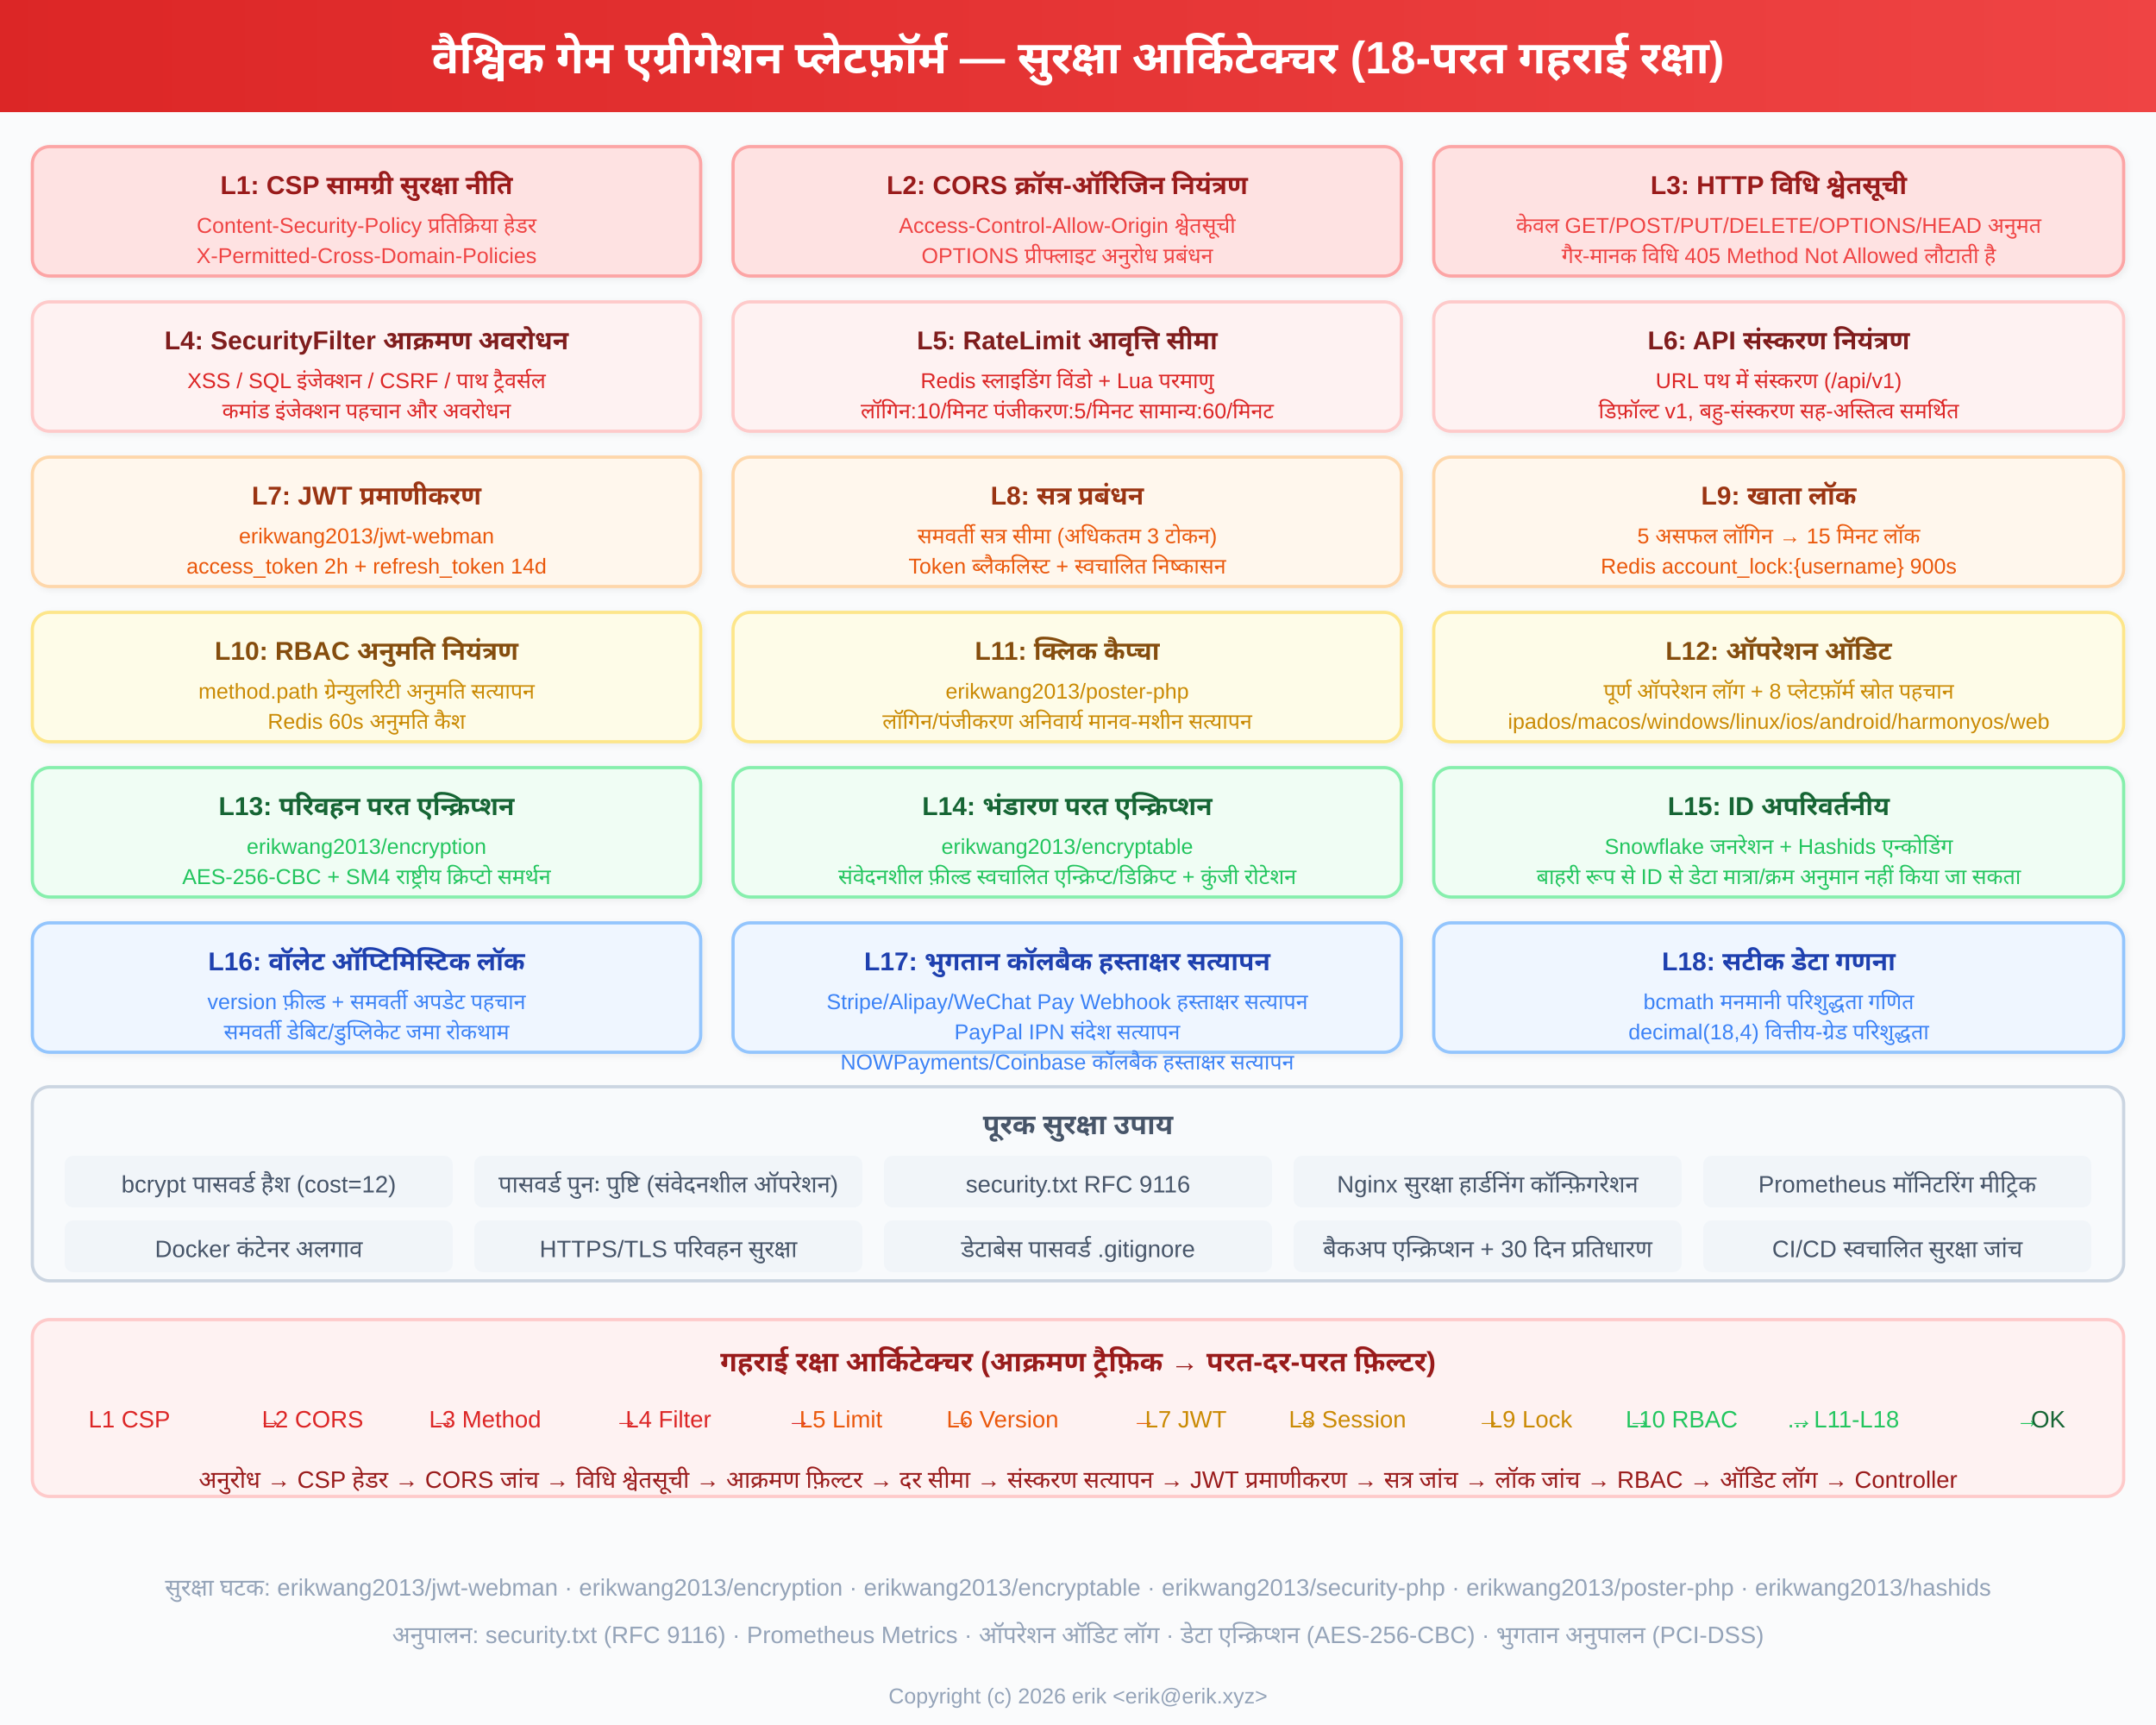
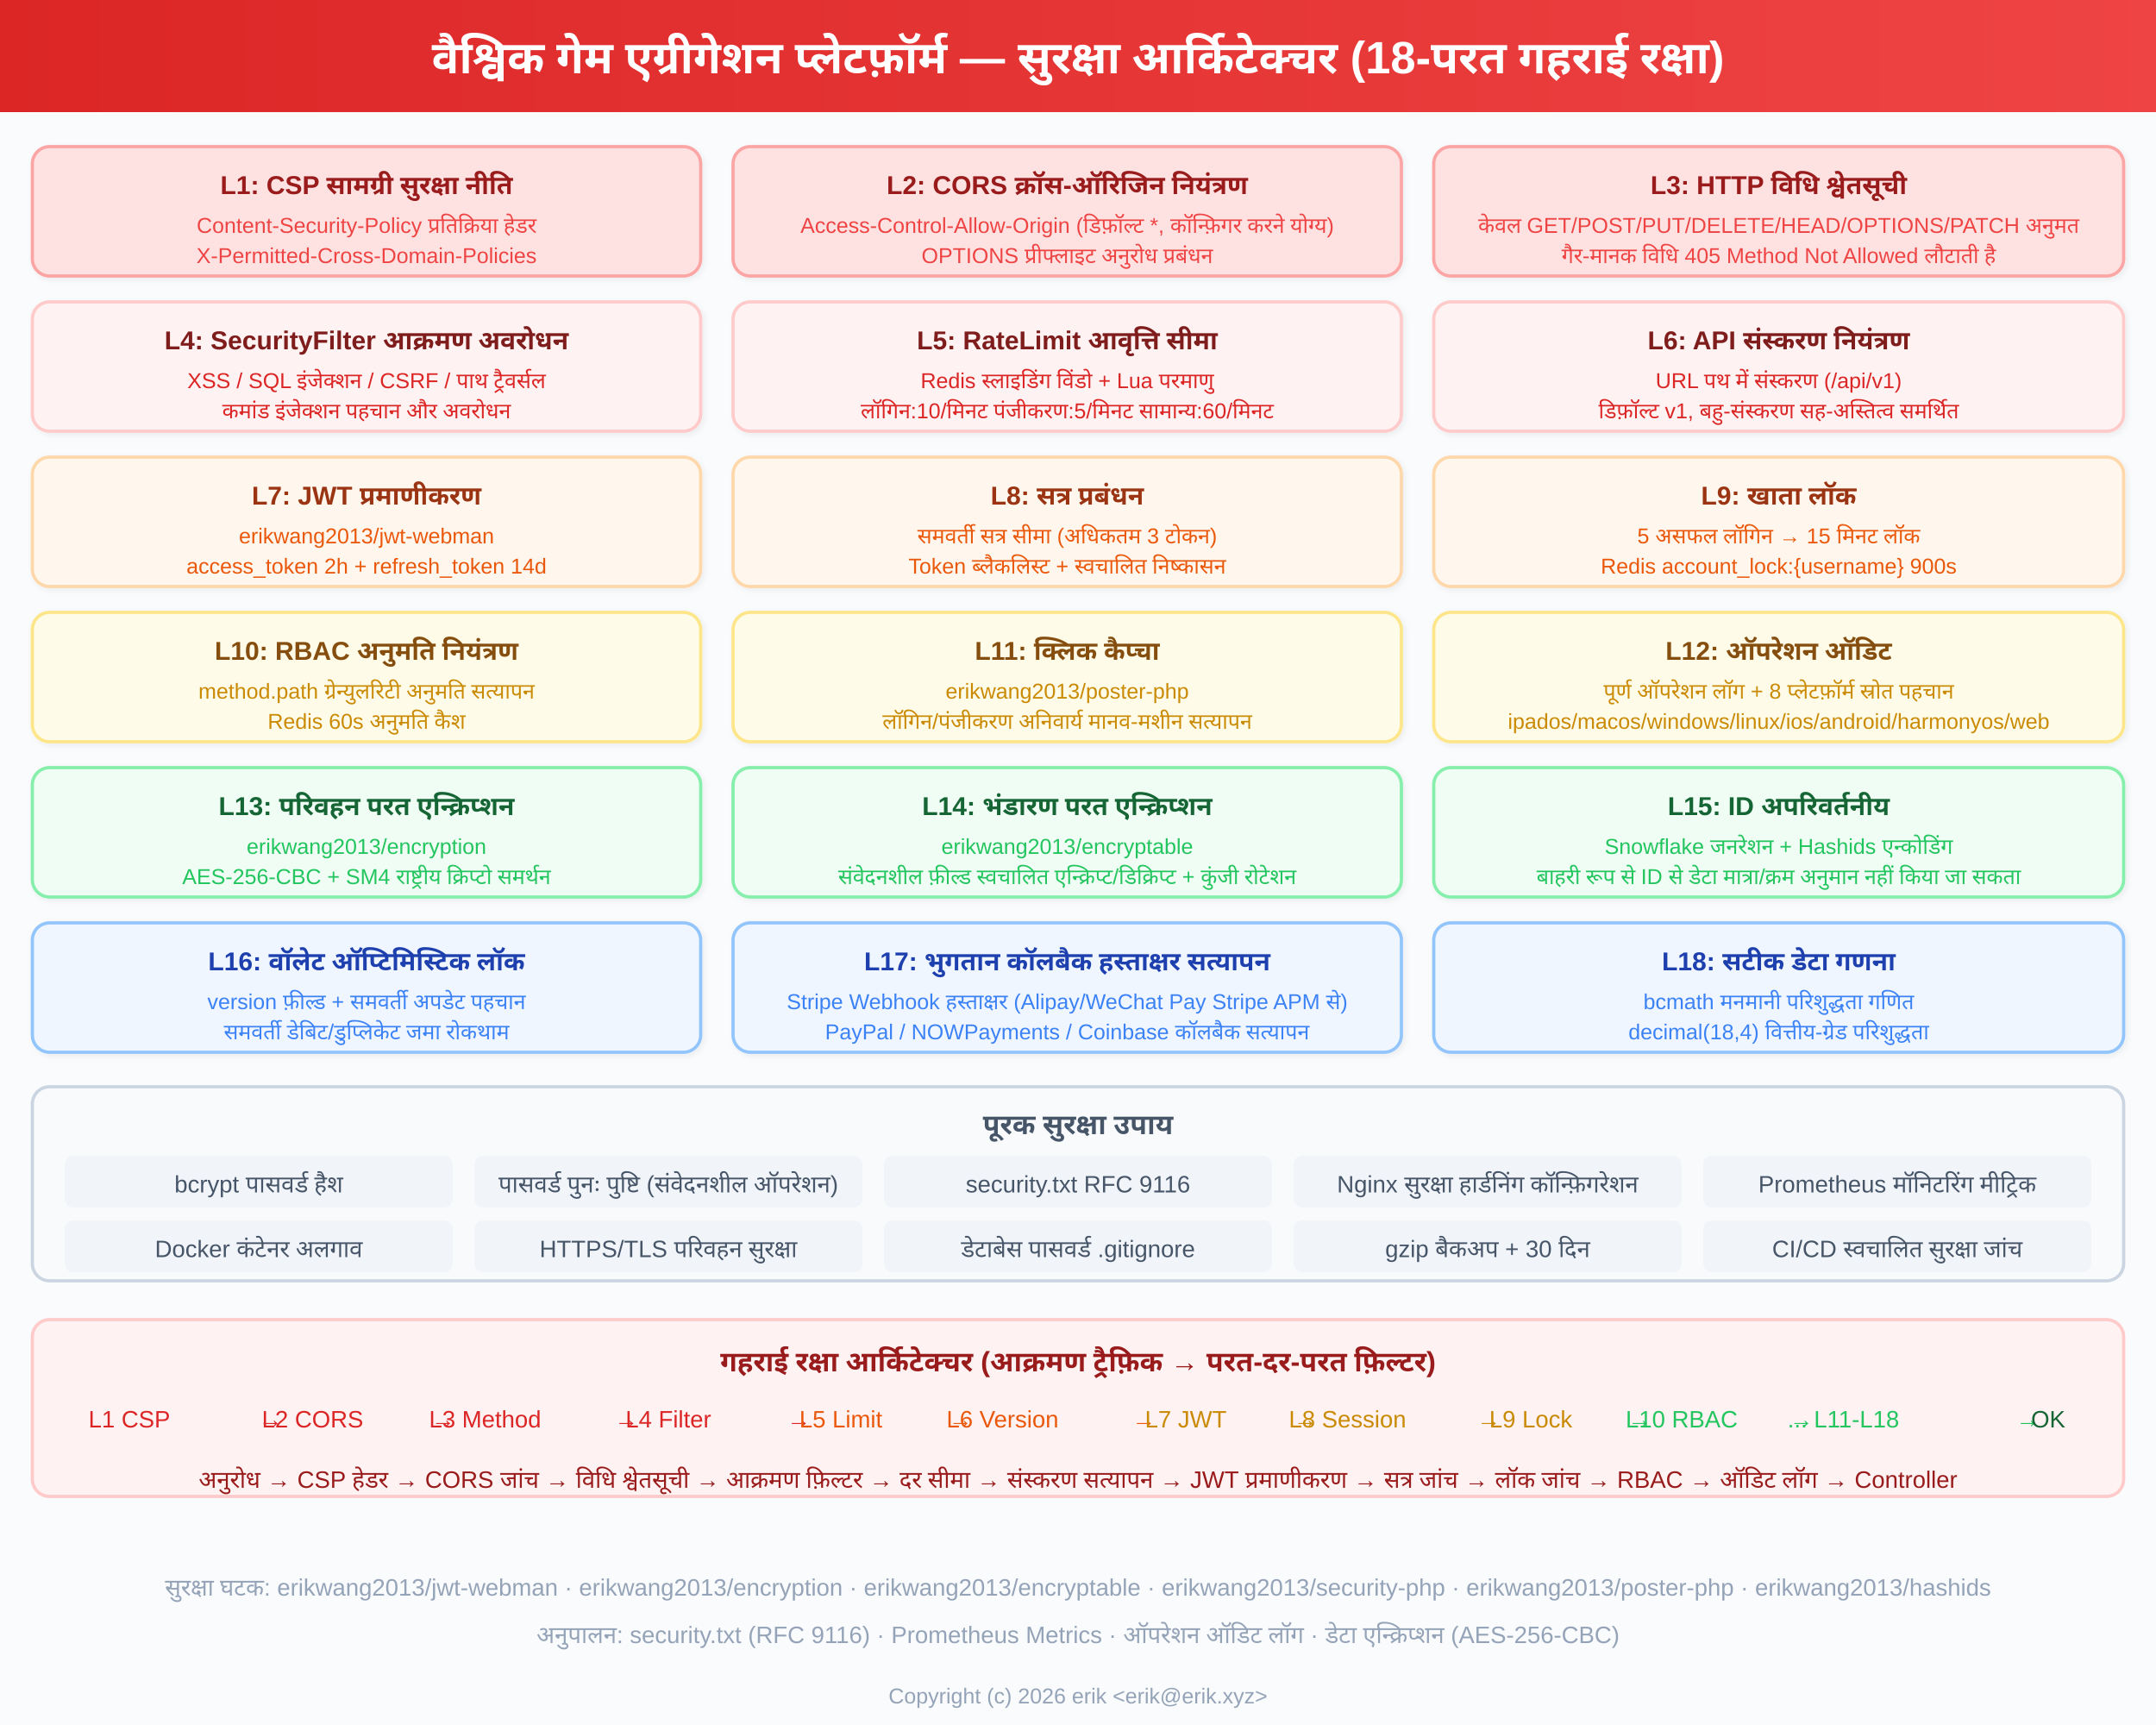
<svg xmlns="http://www.w3.org/2000/svg" viewBox="0 0 1000 800" font-family="Arial, 'Noto Sans SC', 'Noto Sans Devanagari', sans-serif">
  <defs>
    <linearGradient id="hd" x1="0" y1="0" x2="1" y2="0">
      <stop offset="0%" stop-color="#dc2626" />
      <stop offset="100%" stop-color="#ef4444" />
    </linearGradient>
    <filter id="sh">
      <feDropShadow dx="1" dy="1" stdDeviation="1.5" flood-opacity=".06" />
    </filter>
  </defs>
  <rect width="1000" height="800" fill="#fafbfc" />
  <rect x="0" y="0" width="1000" height="52" fill="url(#hd)" />
  <text x="500" y="34" text-anchor="middle" fill="#fff" font-size="21" font-weight="bold">वैश्विक गेम एग्रीगेशन प्लेटफ़ॉर्म — सुरक्षा आर्किटेक्चर (18-परत गहराई रक्षा)</text>
  <rect x="15" y="68" width="310" height="60" rx="8" fill="#fee2e2" stroke="#fca5a5" stroke-width="1.5" filter="url(#sh)" />
  <text x="170" y="90" text-anchor="middle" fill="#991b1b" font-size="12" font-weight="bold">L1: CSP सामग्री सुरक्षा नीति</text>
  <text x="170" y="108" text-anchor="middle" fill="#ef4444" font-size="10">Content-Security-Policy प्रतिक्रिया हेडर</text>
  <text x="170" y="122" text-anchor="middle" fill="#ef4444" font-size="10">X-Permitted-Cross-Domain-Policies</text>
  <rect x="340" y="68" width="310" height="60" rx="8" fill="#fee2e2" stroke="#fca5a5" stroke-width="1.5" filter="url(#sh)" />
  <text x="495" y="90" text-anchor="middle" fill="#991b1b" font-size="12" font-weight="bold">L2: CORS क्रॉस-ऑरिजिन नियंत्रण</text>
-   <text x="495" y="108" text-anchor="middle" fill="#ef4444" font-size="10">Access-Control-Allow-Origin श्वेतसूची</text>
+   <text x="495" y="108" text-anchor="middle" fill="#ef4444" font-size="10">Access-Control-Allow-Origin (डिफ़ॉल्ट *, कॉन्फ़िगर करने योग्य)</text>
  <text x="495" y="122" text-anchor="middle" fill="#ef4444" font-size="10">OPTIONS प्रीफ्लाइट अनुरोध प्रबंधन</text>
  <rect x="665" y="68" width="320" height="60" rx="8" fill="#fee2e2" stroke="#fca5a5" stroke-width="1.5" filter="url(#sh)" />
  <text x="825" y="90" text-anchor="middle" fill="#991b1b" font-size="12" font-weight="bold">L3: HTTP विधि श्वेतसूची</text>
-   <text x="825" y="108" text-anchor="middle" fill="#ef4444" font-size="10">केवल GET/POST/PUT/DELETE/OPTIONS/HEAD अनुमत</text>
+   <text x="825" y="108" text-anchor="middle" fill="#ef4444" font-size="10">केवल GET/POST/PUT/DELETE/HEAD/OPTIONS/PATCH अनुमत</text>
  <text x="825" y="122" text-anchor="middle" fill="#ef4444" font-size="10">गैर-मानक विधि 405 Method Not Allowed लौटाती है</text>
  <rect x="15" y="140" width="310" height="60" rx="8" fill="#fef2f2" stroke="#fecaca" stroke-width="1.5" filter="url(#sh)" />
  <text x="170" y="162" text-anchor="middle" fill="#7f1d1d" font-size="12" font-weight="bold">L4: SecurityFilter आक्रमण अवरोधन</text>
  <text x="170" y="180" text-anchor="middle" fill="#dc2626" font-size="10">XSS / SQL इंजेक्शन / CSRF / पाथ ट्रैवर्सल</text>
  <text x="170" y="194" text-anchor="middle" fill="#dc2626" font-size="10">कमांड इंजेक्शन पहचान और अवरोधन</text>
  <rect x="340" y="140" width="310" height="60" rx="8" fill="#fef2f2" stroke="#fecaca" stroke-width="1.5" filter="url(#sh)" />
  <text x="495" y="162" text-anchor="middle" fill="#7f1d1d" font-size="12" font-weight="bold">L5: RateLimit आवृत्ति सीमा</text>
  <text x="495" y="180" text-anchor="middle" fill="#dc2626" font-size="10">Redis स्लाइडिंग विंडो + Lua परमाणु</text>
  <text x="495" y="194" text-anchor="middle" fill="#dc2626" font-size="10">लॉगिन:10/मिनट पंजीकरण:5/मिनट सामान्य:60/मिनट</text>
  <rect x="665" y="140" width="320" height="60" rx="8" fill="#fef2f2" stroke="#fecaca" stroke-width="1.5" filter="url(#sh)" />
  <text x="825" y="162" text-anchor="middle" fill="#7f1d1d" font-size="12" font-weight="bold">L6: API संस्करण नियंत्रण</text>
  <text x="825" y="180" text-anchor="middle" fill="#dc2626" font-size="10">URL पथ में संस्करण (/api/v1)</text>
  <text x="825" y="194" text-anchor="middle" fill="#dc2626" font-size="10">डिफ़ॉल्ट v1, बहु-संस्करण सह-अस्तित्व समर्थित</text>
  <rect x="15" y="212" width="310" height="60" rx="8" fill="#fff7ed" stroke="#fed7aa" stroke-width="1.5" filter="url(#sh)" />
  <text x="170" y="234" text-anchor="middle" fill="#9a3412" font-size="12" font-weight="bold">L7: JWT प्रमाणीकरण</text>
  <text x="170" y="252" text-anchor="middle" fill="#ea580c" font-size="10">erikwang2013/jwt-webman</text>
  <text x="170" y="266" text-anchor="middle" fill="#ea580c" font-size="10">access_token 2h + refresh_token 14d</text>
  <rect x="340" y="212" width="310" height="60" rx="8" fill="#fff7ed" stroke="#fed7aa" stroke-width="1.5" filter="url(#sh)" />
  <text x="495" y="234" text-anchor="middle" fill="#9a3412" font-size="12" font-weight="bold">L8: सत्र प्रबंधन</text>
  <text x="495" y="252" text-anchor="middle" fill="#ea580c" font-size="10">समवर्ती सत्र सीमा (अधिकतम 3 टोकन)</text>
  <text x="495" y="266" text-anchor="middle" fill="#ea580c" font-size="10">Token ब्लैकलिस्ट + स्वचालित निष्कासन</text>
  <rect x="665" y="212" width="320" height="60" rx="8" fill="#fff7ed" stroke="#fed7aa" stroke-width="1.5" filter="url(#sh)" />
  <text x="825" y="234" text-anchor="middle" fill="#9a3412" font-size="12" font-weight="bold">L9: खाता लॉक</text>
  <text x="825" y="252" text-anchor="middle" fill="#ea580c" font-size="10">5 असफल लॉगिन → 15 मिनट लॉक</text>
  <text x="825" y="266" text-anchor="middle" fill="#ea580c" font-size="10">Redis account_lock:{username} 900s</text>
  <rect x="15" y="284" width="310" height="60" rx="8" fill="#fefce8" stroke="#fde68a" stroke-width="1.5" filter="url(#sh)" />
  <text x="170" y="306" text-anchor="middle" fill="#854d0e" font-size="12" font-weight="bold">L10: RBAC अनुमति नियंत्रण</text>
  <text x="170" y="324" text-anchor="middle" fill="#ca8a04" font-size="10">method.path ग्रेन्युलरिटी अनुमति सत्यापन</text>
  <text x="170" y="338" text-anchor="middle" fill="#ca8a04" font-size="10">Redis 60s अनुमति कैश</text>
  <rect x="340" y="284" width="310" height="60" rx="8" fill="#fefce8" stroke="#fde68a" stroke-width="1.5" filter="url(#sh)" />
  <text x="495" y="306" text-anchor="middle" fill="#854d0e" font-size="12" font-weight="bold">L11: क्लिक कैप्चा</text>
  <text x="495" y="324" text-anchor="middle" fill="#ca8a04" font-size="10">erikwang2013/poster-php</text>
  <text x="495" y="338" text-anchor="middle" fill="#ca8a04" font-size="10">लॉगिन/पंजीकरण अनिवार्य मानव-मशीन सत्यापन</text>
  <rect x="665" y="284" width="320" height="60" rx="8" fill="#fefce8" stroke="#fde68a" stroke-width="1.5" filter="url(#sh)" />
  <text x="825" y="306" text-anchor="middle" fill="#854d0e" font-size="12" font-weight="bold">L12: ऑपरेशन ऑडिट</text>
  <text x="825" y="324" text-anchor="middle" fill="#ca8a04" font-size="10">पूर्ण ऑपरेशन लॉग + 8 प्लेटफ़ॉर्म स्रोत पहचान</text>
  <text x="825" y="338" text-anchor="middle" fill="#ca8a04" font-size="10">ipados/macos/windows/linux/ios/android/harmonyos/web</text>
  <rect x="15" y="356" width="310" height="60" rx="8" fill="#f0fdf4" stroke="#86efac" stroke-width="1.5" filter="url(#sh)" />
  <text x="170" y="378" text-anchor="middle" fill="#166534" font-size="12" font-weight="bold">L13: परिवहन परत एन्क्रिप्शन</text>
  <text x="170" y="396" text-anchor="middle" fill="#22c55e" font-size="10">erikwang2013/encryption</text>
  <text x="170" y="410" text-anchor="middle" fill="#22c55e" font-size="10">AES-256-CBC + SM4 राष्ट्रीय क्रिप्टो समर्थन</text>
  <rect x="340" y="356" width="310" height="60" rx="8" fill="#f0fdf4" stroke="#86efac" stroke-width="1.5" filter="url(#sh)" />
  <text x="495" y="378" text-anchor="middle" fill="#166534" font-size="12" font-weight="bold">L14: भंडारण परत एन्क्रिप्शन</text>
  <text x="495" y="396" text-anchor="middle" fill="#22c55e" font-size="10">erikwang2013/encryptable</text>
  <text x="495" y="410" text-anchor="middle" fill="#22c55e" font-size="10">संवेदनशील फ़ील्ड स्वचालित एन्क्रिप्ट/डिक्रिप्ट + कुंजी रोटेशन</text>
  <rect x="665" y="356" width="320" height="60" rx="8" fill="#f0fdf4" stroke="#86efac" stroke-width="1.5" filter="url(#sh)" />
  <text x="825" y="378" text-anchor="middle" fill="#166534" font-size="12" font-weight="bold">L15: ID अपरिवर्तनीय</text>
  <text x="825" y="396" text-anchor="middle" fill="#22c55e" font-size="10">Snowflake जनरेशन + Hashids एन्कोडिंग</text>
  <text x="825" y="410" text-anchor="middle" fill="#22c55e" font-size="10">बाहरी रूप से ID से डेटा मात्रा/क्रम अनुमान नहीं किया जा सकता</text>
  <rect x="15" y="428" width="310" height="60" rx="8" fill="#eff6ff" stroke="#93c5fd" stroke-width="1.5" filter="url(#sh)" />
  <text x="170" y="450" text-anchor="middle" fill="#1e40af" font-size="12" font-weight="bold">L16: वॉलेट ऑप्टिमिस्टिक लॉक</text>
  <text x="170" y="468" text-anchor="middle" fill="#3b82f6" font-size="10">version फ़ील्ड + समवर्ती अपडेट पहचान</text>
  <text x="170" y="482" text-anchor="middle" fill="#3b82f6" font-size="10">समवर्ती डेबिट/डुप्लिकेट जमा रोकथाम</text>
  <rect x="340" y="428" width="310" height="60" rx="8" fill="#eff6ff" stroke="#93c5fd" stroke-width="1.5" filter="url(#sh)" />
  <text x="495" y="450" text-anchor="middle" fill="#1e40af" font-size="12" font-weight="bold">L17: भुगतान कॉलबैक हस्ताक्षर सत्यापन</text>
-   <text x="495" y="468" text-anchor="middle" fill="#3b82f6" font-size="10">Stripe/Alipay/WeChat Pay Webhook हस्ताक्षर सत्यापन</text>
-   <text x="495" y="482" text-anchor="middle" fill="#3b82f6" font-size="10">PayPal IPN संदेश सत्यापन</text>
-   <text x="495" y="496" text-anchor="middle" fill="#3b82f6" font-size="10">NOWPayments/Coinbase कॉलबैक हस्ताक्षर सत्यापन</text>
+   <text x="495" y="468" text-anchor="middle" fill="#3b82f6" font-size="10">Stripe Webhook हस्ताक्षर (Alipay/WeChat Pay Stripe APM से)</text>
+   <text x="495" y="482" text-anchor="middle" fill="#3b82f6" font-size="10">PayPal / NOWPayments / Coinbase कॉलबैक सत्यापन</text>
  <rect x="665" y="428" width="320" height="60" rx="8" fill="#eff6ff" stroke="#93c5fd" stroke-width="1.5" filter="url(#sh)" />
  <text x="825" y="450" text-anchor="middle" fill="#1e40af" font-size="12" font-weight="bold">L18: सटीक डेटा गणना</text>
  <text x="825" y="468" text-anchor="middle" fill="#3b82f6" font-size="10">bcmath मनमानी परिशुद्धता गणित</text>
  <text x="825" y="482" text-anchor="middle" fill="#3b82f6" font-size="10">decimal(18,4) वित्तीय-ग्रेड परिशुद्धता</text>
  <rect x="15" y="504" width="970" height="90" rx="8" fill="#f8fafc" stroke="#cbd5e1" stroke-width="1.5" />
  <text x="500" y="526" text-anchor="middle" fill="#475569" font-size="13" font-weight="bold">पूरक सुरक्षा उपाय</text>
  <rect x="30" y="536" width="180" height="24" rx="4" fill="#f1f5f9" />
-   <text x="120" y="553" text-anchor="middle" fill="#475569" font-size="11">bcrypt पासवर्ड हैश (cost=12)</text>
+   <text x="120" y="553" text-anchor="middle" fill="#475569" font-size="11">bcrypt पासवर्ड हैश</text>
  <rect x="220" y="536" width="180" height="24" rx="4" fill="#f1f5f9" />
  <text x="310" y="553" text-anchor="middle" fill="#475569" font-size="11">पासवर्ड पुनः पुष्टि (संवेदनशील ऑपरेशन)</text>
  <rect x="410" y="536" width="180" height="24" rx="4" fill="#f1f5f9" />
  <text x="500" y="553" text-anchor="middle" fill="#475569" font-size="11">security.txt RFC 9116</text>
  <rect x="600" y="536" width="180" height="24" rx="4" fill="#f1f5f9" />
  <text x="690" y="553" text-anchor="middle" fill="#475569" font-size="11">Nginx सुरक्षा हार्डनिंग कॉन्फ़िगरेशन</text>
  <rect x="790" y="536" width="180" height="24" rx="4" fill="#f1f5f9" />
  <text x="880" y="553" text-anchor="middle" fill="#475569" font-size="11">Prometheus मॉनिटरिंग मीट्रिक</text>
  <rect x="30" y="566" width="180" height="24" rx="4" fill="#f1f5f9" />
  <text x="120" y="583" text-anchor="middle" fill="#475569" font-size="11">Docker कंटेनर अलगाव</text>
  <rect x="220" y="566" width="180" height="24" rx="4" fill="#f1f5f9" />
  <text x="310" y="583" text-anchor="middle" fill="#475569" font-size="11">HTTPS/TLS परिवहन सुरक्षा</text>
  <rect x="410" y="566" width="180" height="24" rx="4" fill="#f1f5f9" />
  <text x="500" y="583" text-anchor="middle" fill="#475569" font-size="11">डेटाबेस पासवर्ड .gitignore</text>
  <rect x="600" y="566" width="180" height="24" rx="4" fill="#f1f5f9" />
-   <text x="690" y="583" text-anchor="middle" fill="#475569" font-size="11">बैकअप एन्क्रिप्शन + 30 दिन प्रतिधारण</text>
+   <text x="690" y="583" text-anchor="middle" fill="#475569" font-size="11">gzip बैकअप + 30 दिन</text>
  <rect x="790" y="566" width="180" height="24" rx="4" fill="#f1f5f9" />
  <text x="880" y="583" text-anchor="middle" fill="#475569" font-size="11">CI/CD स्वचालित सुरक्षा जांच</text>
  <rect x="15" y="612" width="970" height="82" rx="8" fill="#fef2f2" stroke="#fecaca" stroke-width="1.5" />
  <text x="500" y="636" text-anchor="middle" fill="#991b1b" font-size="13" font-weight="bold">गहराई रक्षा आर्किटेक्चर (आक्रमण ट्रैफ़िक → परत-दर-परत फ़िल्टर)</text>
  <text x="60" y="662" text-anchor="middle" fill="#dc2626" font-size="11">L1 CSP</text>
  <text x="120" y="662" fill="#dc2626" font-size="11">→</text>
  <text x="145" y="662" text-anchor="middle" fill="#dc2626" font-size="11">L2 CORS</text>
  <text x="200" y="662" fill="#dc2626" font-size="11">→</text>
  <text x="225" y="662" text-anchor="middle" fill="#dc2626" font-size="11">L3 Method</text>
  <text x="285" y="662" fill="#dc2626" font-size="11">→</text>
  <text x="310" y="662" text-anchor="middle" fill="#dc2626" font-size="11">L4 Filter</text>
  <text x="365" y="662" fill="#dc2626" font-size="11">→</text>
  <text x="390" y="662" text-anchor="middle" fill="#ea580c" font-size="11">L5 Limit</text>
  <text x="440" y="662" fill="#ea580c" font-size="11">→</text>
  <text x="465" y="662" text-anchor="middle" fill="#ea580c" font-size="11">L6 Version</text>
  <text x="525" y="662" fill="#ea580c" font-size="11">→</text>
  <text x="550" y="662" text-anchor="middle" fill="#ca8a04" font-size="11">L7 JWT</text>
  <text x="600" y="662" fill="#ca8a04" font-size="11">→</text>
  <text x="625" y="662" text-anchor="middle" fill="#ca8a04" font-size="11">L8 Session</text>
  <text x="685" y="662" fill="#ca8a04" font-size="11">→</text>
  <text x="710" y="662" text-anchor="middle" fill="#ca8a04" font-size="11">L9 Lock</text>
  <text x="755" y="662" fill="#22c55e" font-size="11">→</text>
  <text x="780" y="662" text-anchor="middle" fill="#22c55e" font-size="11">L10 RBAC</text>
  <text x="830" y="662" fill="#22c55e" font-size="11">→</text>
  <text x="855" y="662" text-anchor="middle" fill="#22c55e" font-size="11">... L11-L18</text>
  <text x="935" y="662" fill="#22c55e" font-size="11">→</text>
  <text x="950" y="662" text-anchor="middle" fill="#166534" font-size="11">OK</text>
  <text x="500" y="690" text-anchor="middle" fill="#991b1b" font-size="11">अनुरोध → CSP हेडर → CORS जांच → विधि श्वेतसूची → आक्रमण फ़िल्टर → दर सीमा → संस्करण सत्यापन → JWT प्रमाणीकरण → सत्र जांच → लॉक जांच → RBAC → ऑडिट लॉग → Controller</text>
  <text x="500" y="740" text-anchor="middle" fill="#94a3b8" font-size="11">सुरक्षा घटक: erikwang2013/jwt-webman · erikwang2013/encryption · erikwang2013/encryptable · erikwang2013/security-php · erikwang2013/poster-php · erikwang2013/hashids</text>
-   <text x="500" y="762" text-anchor="middle" fill="#94a3b8" font-size="11">अनुपालन: security.txt (RFC 9116) · Prometheus Metrics · ऑपरेशन ऑडिट लॉग · डेटा एन्क्रिप्शन (AES-256-CBC) · भुगतान अनुपालन (PCI-DSS)</text>
+   <text x="500" y="762" text-anchor="middle" fill="#94a3b8" font-size="11">अनुपालन: security.txt (RFC 9116) · Prometheus Metrics · ऑपरेशन ऑडिट लॉग · डेटा एन्क्रिप्शन (AES-256-CBC)</text>
  <text x="500" y="790" text-anchor="middle" fill="#94a3b8" font-size="10">Copyright (c) 2026 erik &lt;erik@erik.xyz&gt;</text>
</svg>
